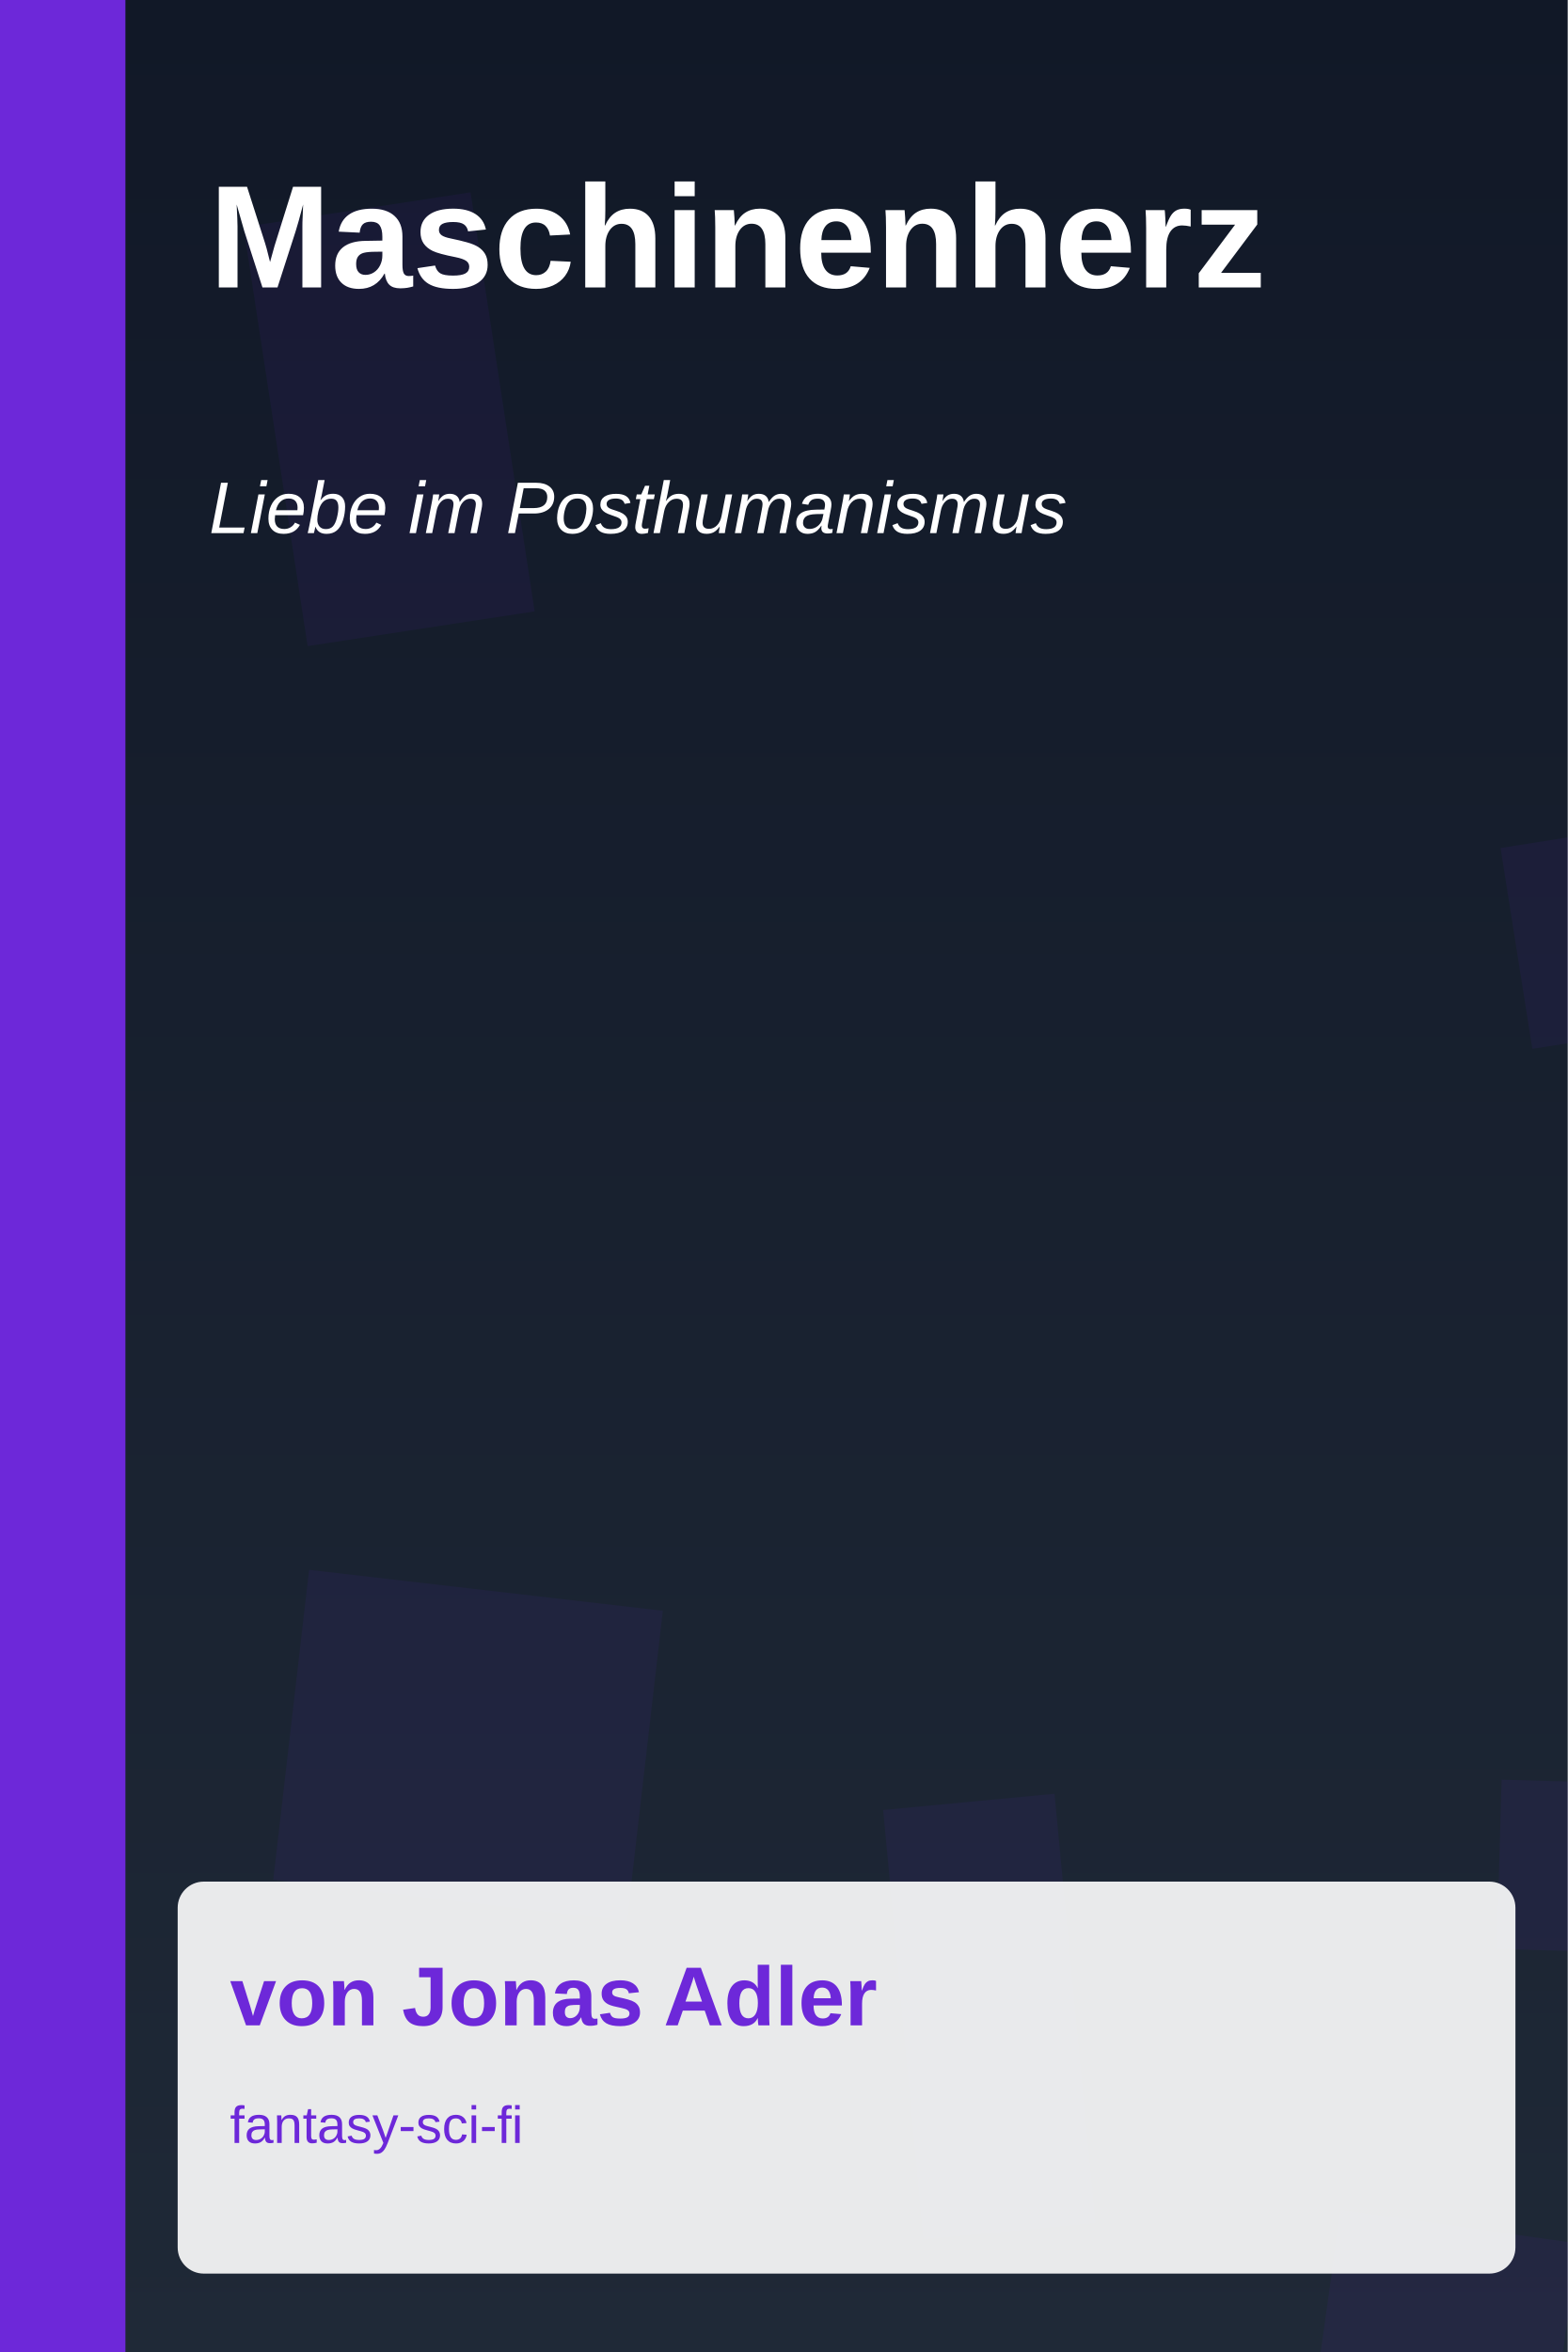
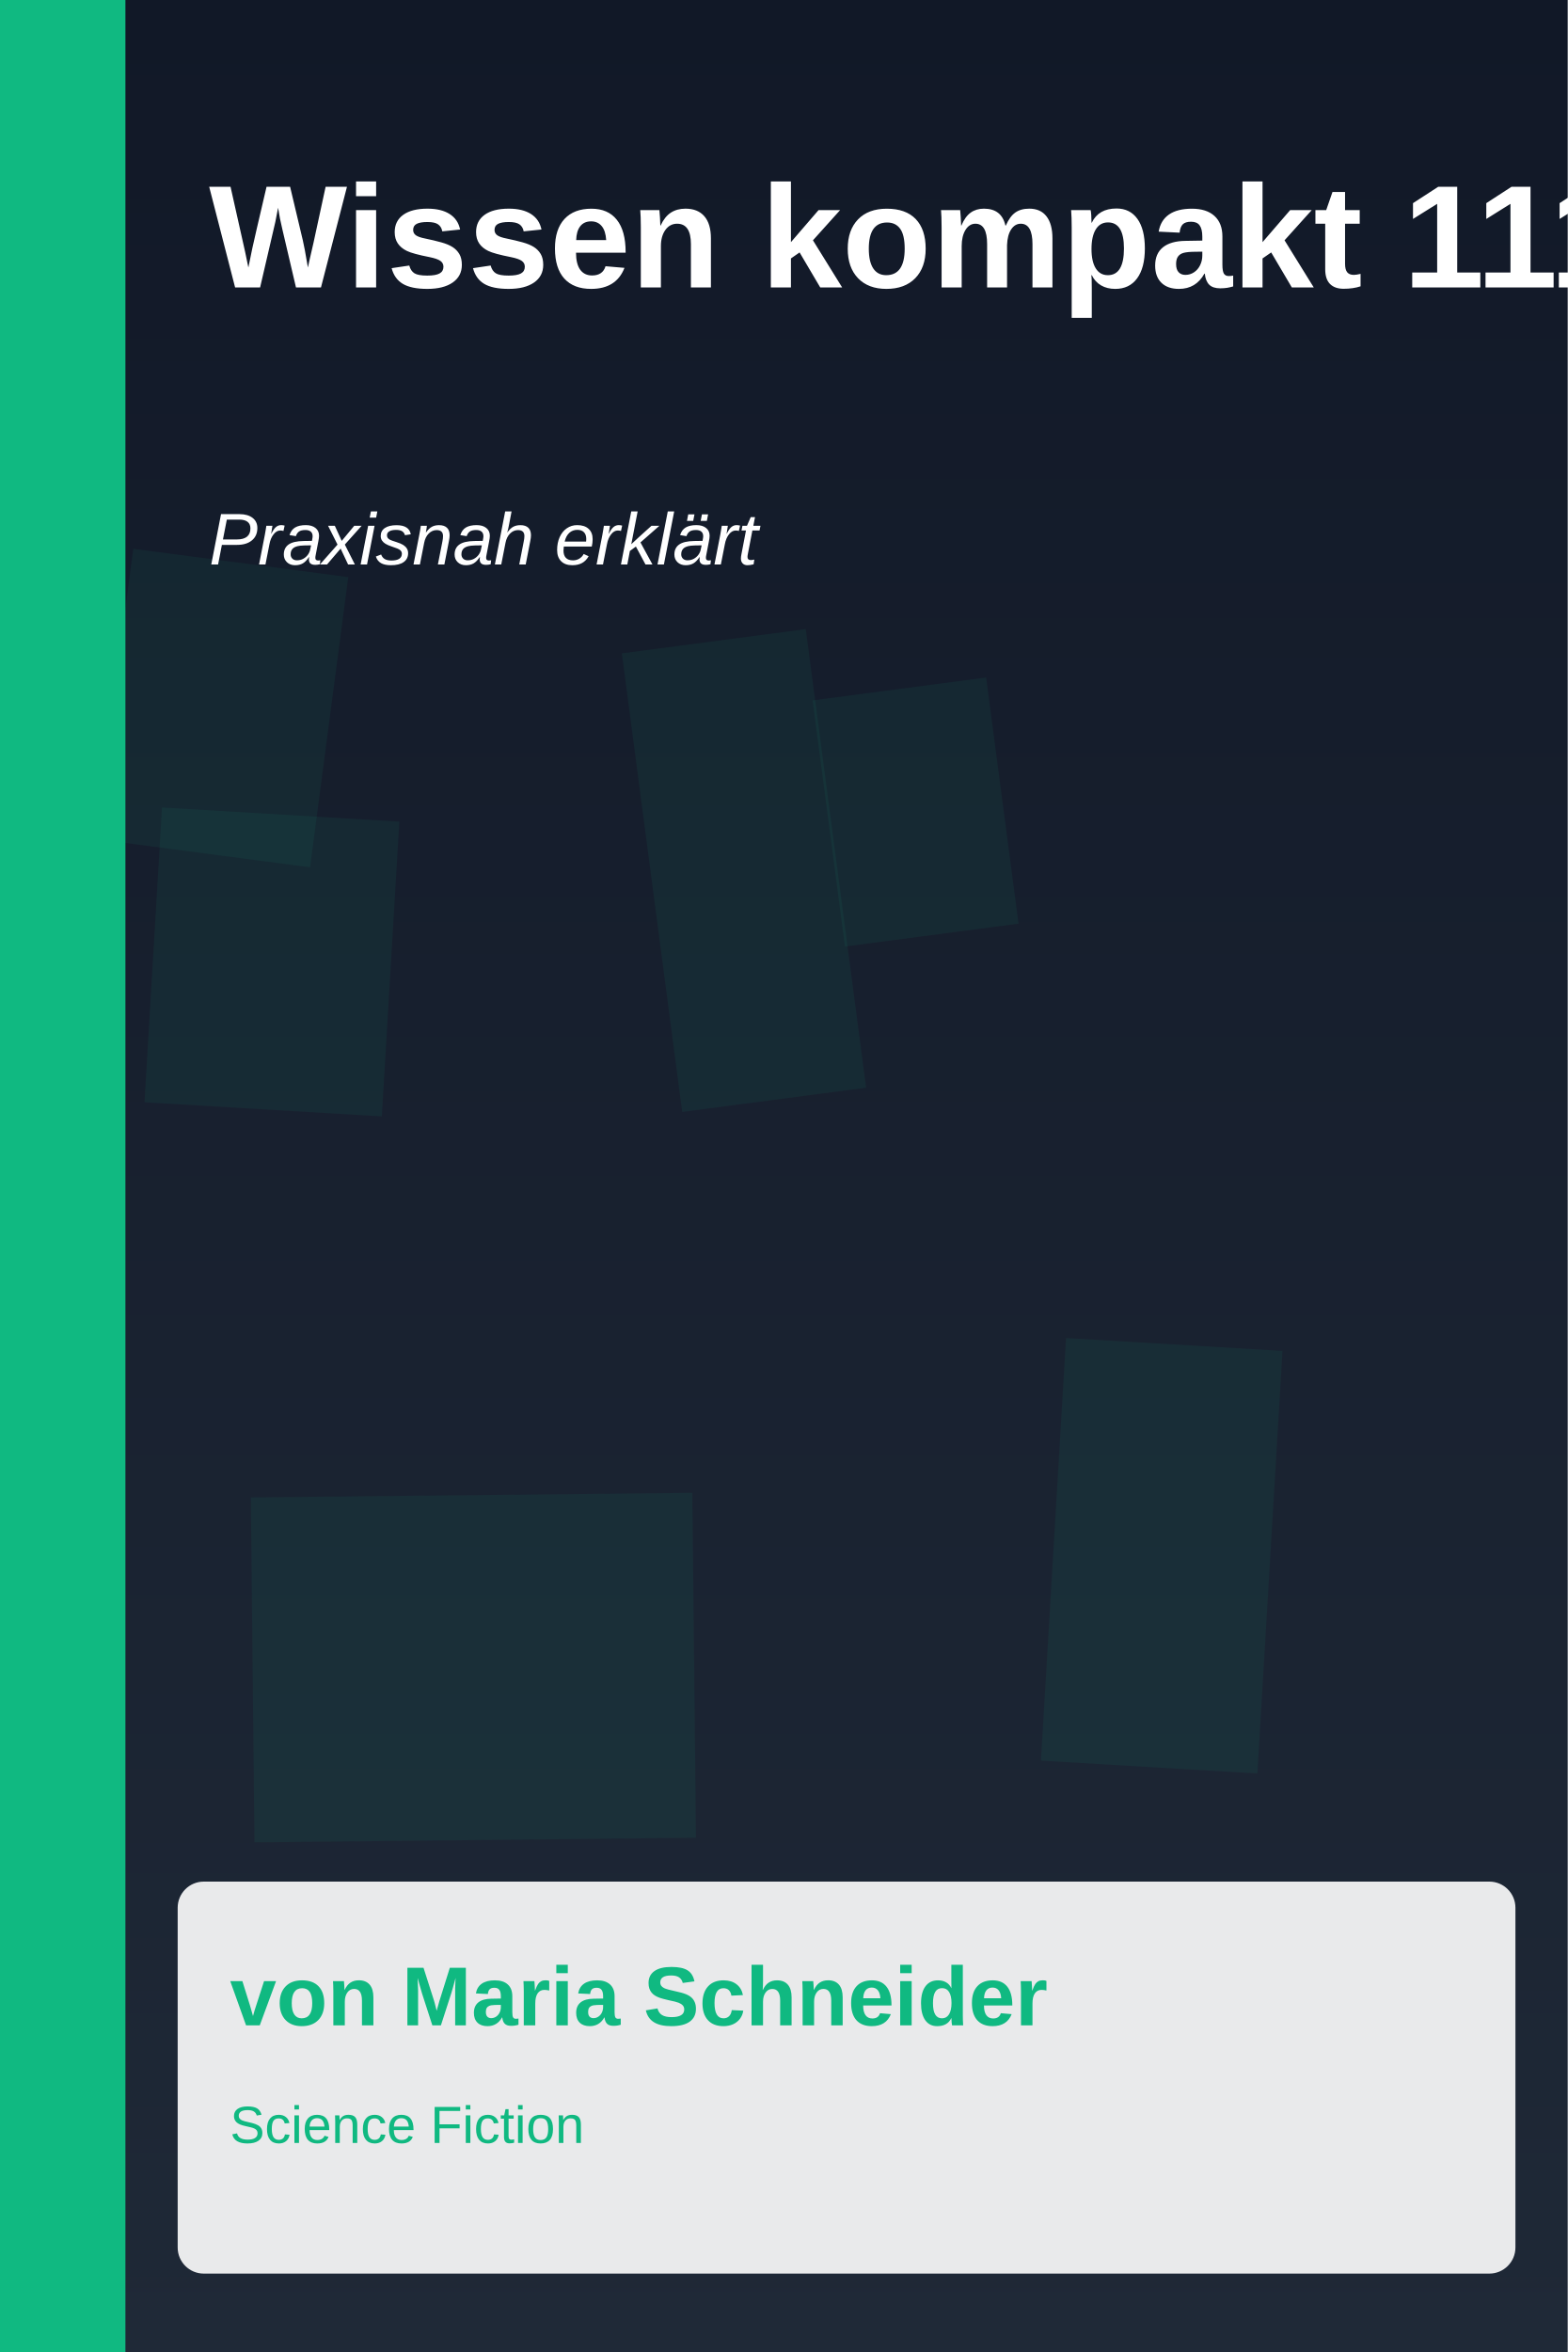
<svg xmlns="http://www.w3.org/2000/svg" width="600" height="900">
  <defs>
    <linearGradient id="bg" x1="0" y="0" x2="0" y2="1">
      <stop offset="0%" stop-color="#111827" />
      <stop offset="100%" stop-color="#1F2937" />
    </linearGradient>
  </defs>
  <rect width="600" height="900" fill="url(#bg)" />
-   <rect x="574.7" y="681.0" width="70.0" height="64.8" fill="#6D28D9" fill-opacity="0.07" transform="rotate(1.6 574.7 681.0)" />
-   <rect x="93.2" y="86.9" width="87.9" height="162.2" fill="#6D28D9" fill-opacity="0.07" transform="rotate(-8.7 93.2 86.9)" />
-   <rect x="338.0" y="692.6" width="65.9" height="164.9" fill="#6D28D9" fill-opacity="0.07" transform="rotate(-5.4 338.0 692.6)" />
-   <rect x="574.3" y="324.5" width="51.6" height="77.8" fill="#6D28D9" fill-opacity="0.07" transform="rotate(-9.0 574.3 324.5)" />
-   <rect x="118.3" y="600.7" width="136.3" height="119.4" fill="#6D28D9" fill-opacity="0.07" transform="rotate(6.6 118.3 600.7)" />
-   <rect x="513.1" y="845.7" width="91.8" height="156.3" fill="#6D28D9" fill-opacity="0.07" transform="rotate(8.0 513.1 845.7)" />
-   <rect x="0" y="0" width="48" height="900" fill="#6D28D9" />
+   <rect x="408" y="512" width="83" height="162" fill="#10B981" fill-opacity="0.07" transform="rotate(3.4 408 512)" />
+   <rect x="51" y="210" width="83" height="112" fill="#10B981" fill-opacity="0.07" transform="rotate(7.5 51 210)" />
+   <rect x="96" y="573" width="169" height="132" fill="#10B981" fill-opacity="0.07" transform="rotate(-0.6 96 573)" />
+   <rect x="238" y="250" width="71" height="177" fill="#10B981" fill-opacity="0.07" transform="rotate(-7.5 238 250)" />
+   <rect x="311" y="268" width="67" height="95" fill="#10B981" fill-opacity="0.07" transform="rotate(-7.5 311 268)" />
+   <rect x="62" y="309" width="91" height="113" fill="#10B981" fill-opacity="0.07" transform="rotate(3.4 62 309)" />
+   <rect x="0" y="0" width="48" height="900" fill="#10B981" />
  <g font-family="Arial, sans-serif" fill="white">
-     <text x="80" y="110" font-size="56" font-weight="700">Maschinenherz</text>
-     <text x="80" y="204" font-size="28" font-style="italic">Liebe im Posthumanismus</text>
+     <text x="80" y="110" font-size="56" font-weight="700">Wissen kompakt 1116</text>
+     <text x="80" y="216" font-size="28" font-style="italic">Praxisnah erklärt</text>
  </g>
  <rect x="68" y="720" width="512" height="150" rx="10" fill="rgba(255,255,255,0.9)" />
-   <text x="88" y="775" font-size="32" font-weight="700" fill="#6D28D9" font-family="Arial, sans-serif">von Jonas Adler</text>
-   <text x="88" y="820" font-size="20" fill="#6D28D9" font-family="Arial, sans-serif">fantasy-sci-fi</text>
+   <text x="88" y="775" font-size="32" font-weight="700" fill="#10B981" font-family="Arial, sans-serif">von Maria Schneider</text>
+   <text x="88" y="820" font-size="20" fill="#10B981" font-family="Arial, sans-serif">Science Fiction</text>
</svg>
